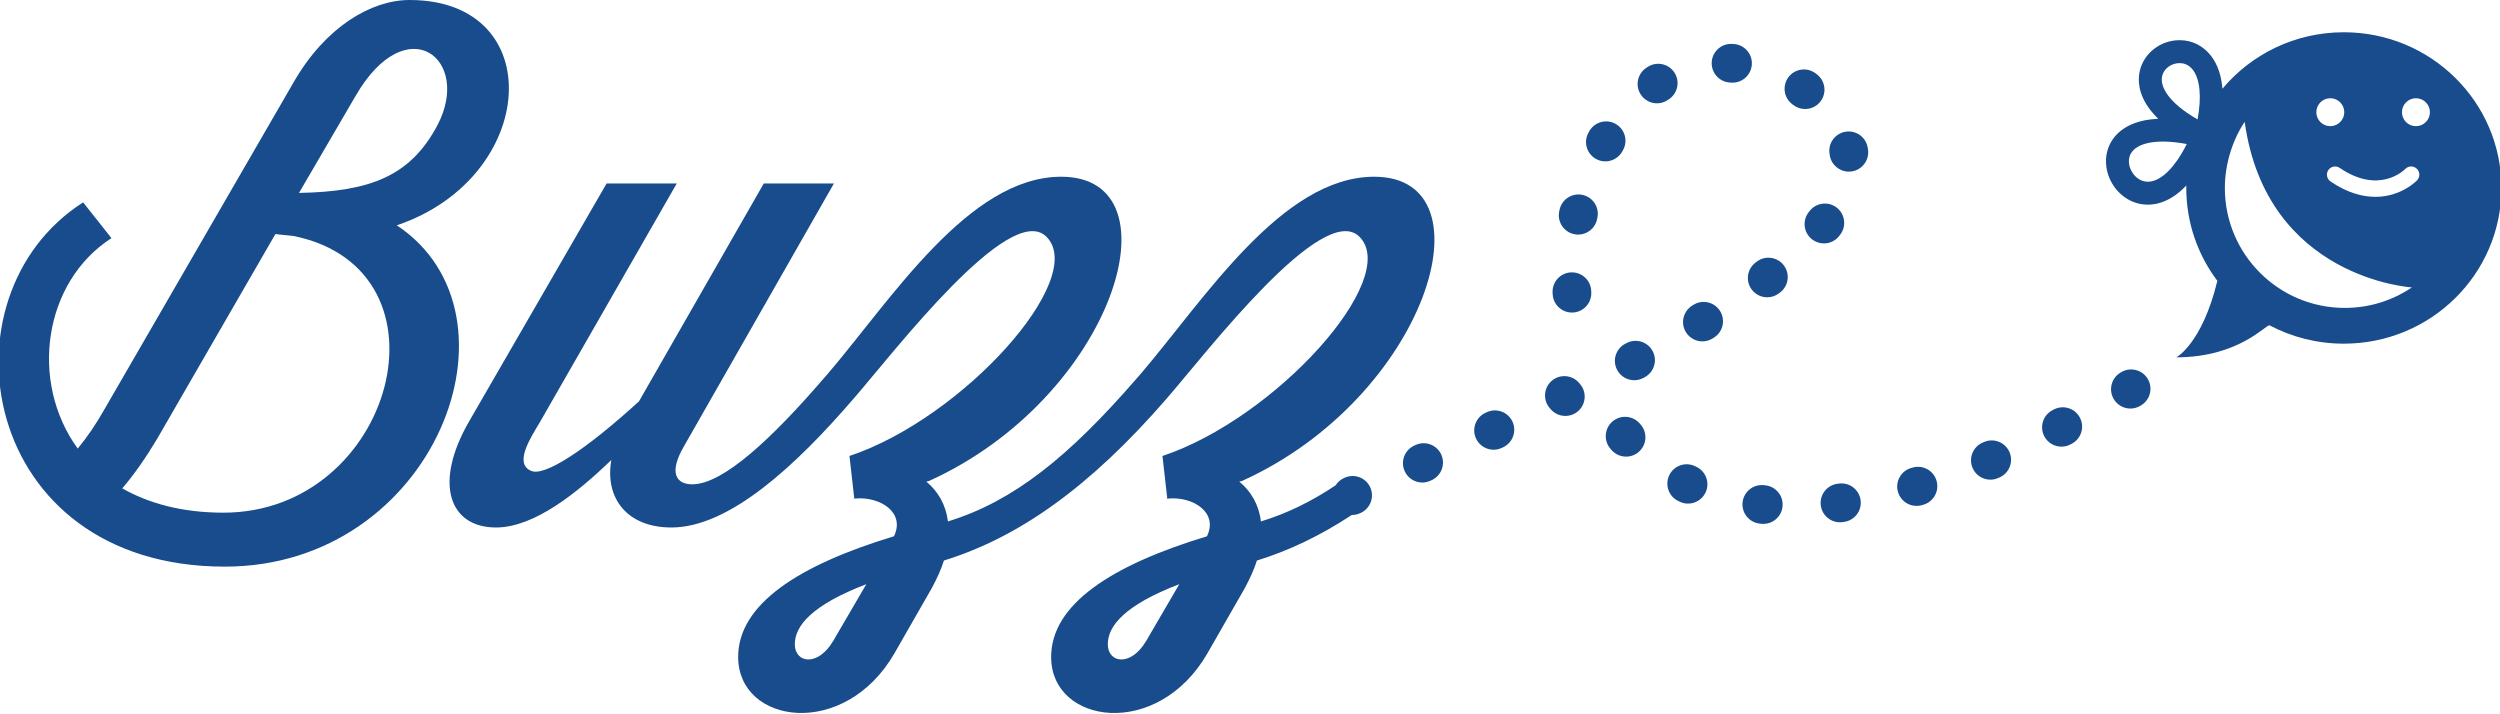
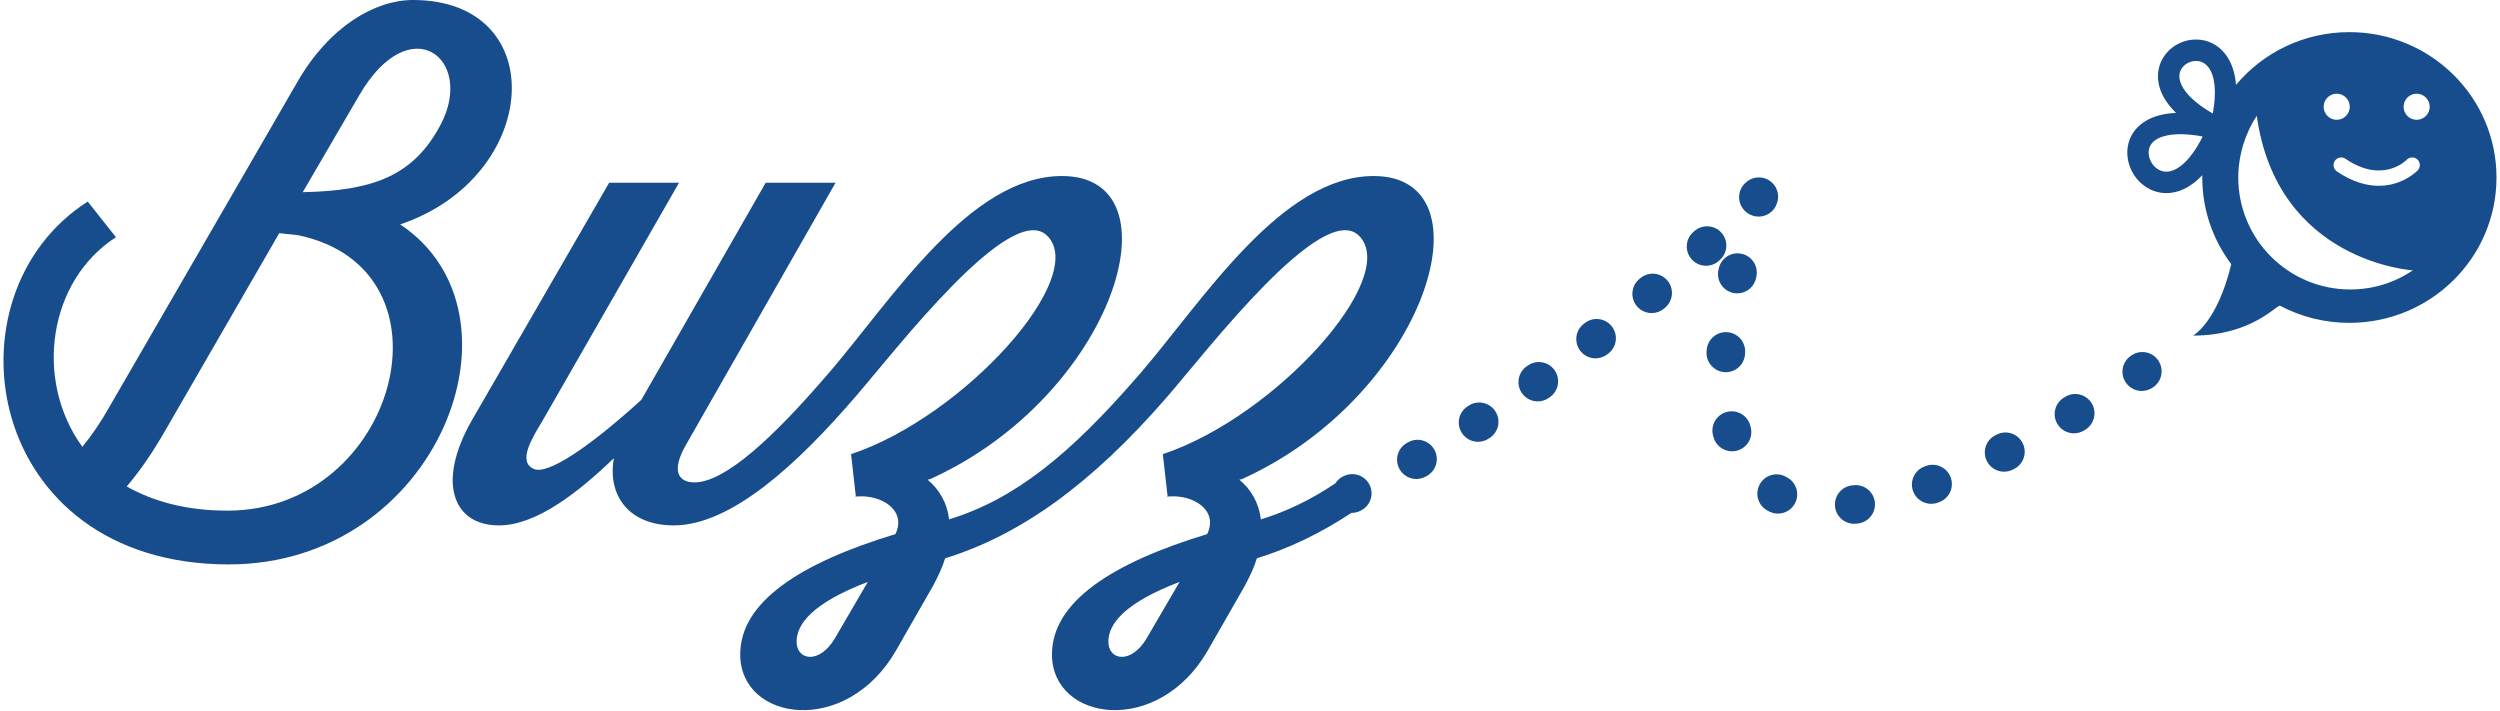
- <svg xmlns="http://www.w3.org/2000/svg" version="1.1" id="Layer_1" x="0px" y="0px" width="175.312px" height="50px" viewBox="0 0 175.312 50" enable-background="new 0 0 175.312 50" xml:space="preserve">
+ <svg xmlns="http://www.w3.org/2000/svg" version="1.1" id="Layer_1" x="0px" y="0px" width="176px" height="50px" viewBox="0 0 176 50" enable-background="new 0 0 176 50" xml:space="preserve">
  <g>
-     <path fill="#184C8D" d="M164.363,2.262c-3.427,0-6.49,1.542-8.516,3.96c-0.069-0.854-0.303-1.662-0.798-2.304   c-0.547-0.71-1.33-1.101-2.205-1.101c-1.334,0-2.509,0.909-2.793,2.162c-0.142,0.621-0.129,1.597,0.733,2.726   c0.162,0.212,0.349,0.42,0.559,0.625c-0.171,0.007-0.338,0.02-0.497,0.038c-0.282,0.033-0.551,0.084-0.8,0.153   c-0.457,0.125-0.859,0.311-1.197,0.552c-0.237,0.169-0.443,0.366-0.612,0.586c-0.151,0.196-0.274,0.412-0.365,0.64   c-0.104,0.262-0.167,0.54-0.185,0.827c-0.013,0.194-0.005,0.392,0.022,0.589c0.026,0.19,0.071,0.38,0.135,0.564   c0.102,0.298,0.246,0.58,0.432,0.836c0.15,0.209,0.326,0.399,0.52,0.562c0.187,0.158,0.392,0.291,0.607,0.396   c0.228,0.11,0.468,0.189,0.714,0.234c0.164,0.03,0.331,0.045,0.499,0.045c0.31,0,0.623-0.051,0.932-0.153   c0.248-0.082,0.495-0.197,0.735-0.341c0.139-0.084,0.278-0.18,0.414-0.286c0.15-0.117,0.3-0.248,0.445-0.389   c0.058-0.056,0.115-0.116,0.172-0.176c-0.001,0.058-0.002,0.116-0.002,0.174c0,2.441,0.809,4.694,2.179,6.513   c-1.067,4.406-2.873,5.363-2.873,5.363c4.424,0,6.321-2.356,6.539-2.241c1.551,0.82,3.323,1.284,5.206,1.284   c6.102,0,11.05-4.888,11.05-10.919C175.413,7.15,170.465,2.262,164.363,2.262z M153.165,10.448   c-0.068,0.125-0.138,0.247-0.208,0.362c-0.054,0.09-0.11,0.178-0.165,0.262c-0.05,0.076-0.101,0.15-0.15,0.221   c-0.094,0.132-0.189,0.258-0.285,0.373c-0.058,0.069-0.115,0.136-0.173,0.198c-0.055,0.059-0.109,0.116-0.164,0.169   c-0.102,0.099-0.205,0.19-0.307,0.269c-0.087,0.067-0.175,0.128-0.261,0.18c-0.136,0.083-0.272,0.146-0.405,0.19   c-0.147,0.048-0.292,0.072-0.43,0.072c-0.071,0-0.142-0.006-0.21-0.019c-0.208-0.038-0.402-0.132-0.576-0.278   c-0.093-0.078-0.178-0.17-0.251-0.272c-0.092-0.127-0.164-0.267-0.214-0.415c-0.06-0.176-0.086-0.36-0.075-0.531   c0.008-0.119,0.033-0.232,0.074-0.337c0.036-0.09,0.085-0.176,0.146-0.254c0.073-0.095,0.165-0.182,0.273-0.26   c0.183-0.13,0.415-0.235,0.688-0.31c0.17-0.047,0.359-0.083,0.56-0.106c0.197-0.023,0.411-0.035,0.635-0.035   c0.052,0,0.105,0,0.159,0.002c0.459,0.011,0.971,0.068,1.521,0.171C153.286,10.221,153.226,10.336,153.165,10.448z M154.105,8.373   c-2.054-1.175-2.651-2.313-2.486-3.038c0.118-0.519,0.645-0.91,1.225-0.91c0.257,0,0.628,0.082,0.93,0.474   C154.281,5.557,154.394,6.795,154.105,8.373z M163.412,6.888c0.542,0,0.98,0.439,0.98,0.98s-0.439,0.98-0.98,0.98   s-0.98-0.439-0.98-0.98S162.871,6.888,163.412,6.888z M164.429,21.592c-4.646,0-8.412-3.766-8.412-8.412   c0-1.713,0.564-3.406,1.391-4.635c1.53,11.007,11.724,11.61,11.724,11.61C167.79,21.063,166.171,21.592,164.429,21.592z    M169.497,12.645c-0.026,0.027-0.642,0.667-1.705,0.983c-0.339,0.101-0.749,0.175-1.218,0.175c-0.869,0-1.942-0.256-3.148-1.08   c-0.262-0.179-0.33-0.536-0.151-0.798s0.536-0.33,0.798-0.151c2.771,1.891,4.52,0.151,4.593,0.077   c0.218-0.23,0.581-0.238,0.811-0.02C169.707,12.05,169.715,12.415,169.497,12.645z M169.417,8.849c-0.541,0-0.98-0.439-0.98-0.98   s0.439-0.98,0.98-0.98c0.542,0,0.98,0.439,0.98,0.98S169.958,8.849,169.417,8.849z" />
-     <path fill="#184C8D" d="M123.653,36.737c-0.047,0-0.094-0.002-0.141-0.007l-0.111-0.012c-0.745-0.08-1.283-0.749-1.203-1.493   s0.749-1.283,1.494-1.203l0.098,0.011c0.745,0.077,1.287,0.743,1.21,1.487C124.929,36.218,124.34,36.737,123.653,36.737z" />
-     <path fill="#184C8D" d="M129.026,36.626c-0.672,0-1.256-0.5-1.344-1.184c-0.095-0.743,0.43-1.422,1.172-1.518l0.099-0.013   c0.743-0.099,1.424,0.423,1.522,1.166c0.099,0.742-0.424,1.424-1.166,1.522l-0.11,0.015   C129.142,36.623,129.083,36.626,129.026,36.626z" />
-     <path fill="#184C8D" d="M134.396,35.477c-0.587,0-1.128-0.384-1.301-0.976c-0.211-0.719,0.201-1.472,0.92-1.682l0.101-0.029   c0.719-0.211,1.473,0.201,1.683,0.919s-0.201,1.472-0.919,1.683l-0.103,0.03C134.65,35.459,134.522,35.477,134.396,35.477z" />
-     <path fill="#184C8D" d="M118.374,35.315c-0.195,0-0.394-0.042-0.582-0.132l-0.104-0.049c-0.674-0.327-0.956-1.138-0.629-1.812   c0.326-0.674,1.138-0.956,1.812-0.629l0.087,0.042c0.676,0.322,0.963,1.131,0.642,1.807   C119.367,35.029,118.881,35.315,118.374,35.315z" />
-     <path fill="#184C8D" d="M99.738,33.838c-0.514,0-1.006-0.294-1.233-0.792c-0.312-0.681-0.014-1.486,0.667-1.797l0.097-0.045   c0.681-0.311,1.485-0.011,1.797,0.669c0.312,0.681,0.012,1.486-0.669,1.797l-0.096,0.043   C100.119,33.798,99.927,33.838,99.738,33.838z" />
-     <path fill="#184C8D" d="M139.573,33.637c-0.531,0-1.036-0.314-1.253-0.836c-0.287-0.691,0.041-1.485,0.733-1.772l0.095-0.04   c0.69-0.289,1.485,0.038,1.773,0.729c0.289,0.691-0.038,1.485-0.729,1.773l-0.101,0.042   C139.923,33.604,139.747,33.637,139.573,33.637z" />
-     <path fill="#184C8D" d="M114.029,32.021c-0.379,0-0.756-0.158-1.024-0.466l-0.076-0.089c-0.487-0.569-0.42-1.425,0.149-1.912   c0.569-0.486,1.426-0.419,1.912,0.15l0.062,0.072c0.491,0.565,0.431,1.422-0.134,1.913   C114.661,31.912,114.344,32.021,114.029,32.021z" />
-     <path fill="#184C8D" d="M109.77,29.167c-0.379,0-0.756-0.158-1.024-0.466l-0.076-0.088c-0.486-0.569-0.419-1.425,0.15-1.912   c0.569-0.486,1.425-0.419,1.912,0.15l0.062,0.072c0.491,0.565,0.431,1.422-0.135,1.913   C110.401,29.058,110.085,29.167,109.77,29.167z" />
-     <path fill="#184C8D" d="M104.736,31.537c-0.511,0-1-0.29-1.23-0.784c-0.315-0.679-0.021-1.485,0.657-1.802l0.093-0.043   c0.678-0.317,1.485-0.026,1.803,0.652c0.318,0.678,0.026,1.485-0.651,1.803l-0.1,0.046   C105.123,31.496,104.928,31.537,104.736,31.537z" />
-     <path fill="#184C8D" d="M144.558,31.322c-0.492,0-0.968-0.27-1.208-0.738c-0.341-0.667-0.077-1.484,0.59-1.825l0.093-0.048   c0.666-0.342,1.483-0.079,1.825,0.587c0.342,0.667,0.079,1.484-0.588,1.826l-0.095,0.049   C144.977,31.274,144.766,31.322,144.558,31.322z" />
-     <path fill="#184C8D" d="M114.601,26.663c-0.484,0-0.952-0.259-1.196-0.716c-0.354-0.66-0.105-1.482,0.555-1.835l0.094-0.05   c0.661-0.353,1.482-0.104,1.836,0.556c0.353,0.66,0.104,1.482-0.557,1.835l-0.093,0.05   C115.036,26.611,114.816,26.663,114.601,26.663z" />
-     <path fill="#184C8D" d="M119.38,23.939c-0.456,0-0.901-0.23-1.157-0.647c-0.392-0.639-0.191-1.473,0.447-1.865l0.089-0.054   c0.638-0.393,1.473-0.193,1.865,0.445c0.392,0.638,0.192,1.473-0.445,1.865l-0.092,0.056   C119.866,23.875,119.621,23.939,119.38,23.939z" />
-     <path fill="#184C8D" d="M110.233,21.917c-0.716,0-1.315-0.561-1.353-1.285l-0.005-0.112c-0.036-0.748,0.541-1.383,1.289-1.419   c0.748-0.035,1.384,0.542,1.419,1.29l0.005,0.099c0.039,0.748-0.535,1.386-1.283,1.426   C110.281,21.916,110.257,21.917,110.233,21.917z" />
-     <path fill="#184C8D" d="M123.927,20.848c-0.406,0-0.808-0.182-1.075-0.528c-0.457-0.593-0.347-1.445,0.246-1.902l0.083-0.063   c0.593-0.458,1.444-0.349,1.901,0.244c0.458,0.593,0.349,1.444-0.244,1.902l-0.085,0.065   C124.507,20.756,124.216,20.848,123.927,20.848z" />
-     <path fill="#184C8D" d="M127.902,17.07c-0.293,0-0.588-0.094-0.837-0.289c-0.589-0.462-0.691-1.315-0.229-1.904l0.059-0.075   c0.458-0.593,1.31-0.702,1.902-0.245s0.702,1.309,0.244,1.902l-0.071,0.092C128.702,16.893,128.304,17.07,127.902,17.07z" />
-     <path fill="#184C8D" d="M110.67,16.451c-0.095,0-0.19-0.01-0.286-0.03c-0.732-0.157-1.199-0.877-1.042-1.61l0.024-0.11   c0.161-0.731,0.884-1.194,1.615-1.033s1.194,0.884,1.033,1.615l-0.021,0.096C111.857,16.016,111.295,16.451,110.67,16.451z" />
-     <path fill="#184C8D" d="M129.65,12.036c-0.662,0-1.241-0.485-1.34-1.16c-0.003-0.025-0.007-0.049-0.011-0.074   c-0.125-0.738,0.372-1.438,1.11-1.564c0.738-0.125,1.438,0.372,1.563,1.11c0.008,0.045,0.015,0.09,0.021,0.135   c0.108,0.741-0.404,1.43-1.146,1.538C129.781,12.031,129.715,12.036,129.65,12.036z" />
-     <path fill="#184C8D" d="M112.575,11.317c-0.227,0-0.457-0.057-0.668-0.177c-0.651-0.369-0.88-1.197-0.51-1.848l0.056-0.099   c0.374-0.649,1.202-0.873,1.852-0.5c0.649,0.373,0.873,1.202,0.5,1.851l-0.049,0.085C113.506,11.07,113.047,11.317,112.575,11.317z   " />
-     <path fill="#184C8D" d="M126.584,7.645c-0.285,0-0.571-0.089-0.816-0.274l-0.075-0.056c-0.602-0.445-0.728-1.295-0.283-1.896   c0.446-0.602,1.295-0.728,1.897-0.282l0.094,0.07c0.598,0.451,0.717,1.301,0.266,1.899C127.4,7.459,126.994,7.645,126.584,7.645z" />
-     <path fill="#184C8D" d="M116.196,7.245c-0.436,0-0.862-0.209-1.125-0.597c-0.419-0.62-0.257-1.463,0.363-1.883   c0.034-0.022,0.067-0.045,0.101-0.067c0.625-0.413,1.466-0.241,1.879,0.384c0.413,0.625,0.241,1.466-0.384,1.878l-0.075,0.05   C116.722,7.169,116.457,7.245,116.196,7.245z" />
-     <path fill="#184C8D" d="M121.494,5.796c-0.03,0-0.061-0.001-0.091-0.003c-0.03-0.002-0.059-0.003-0.088-0.005   c-0.748-0.041-1.321-0.679-1.281-1.427c0.04-0.748,0.68-1.321,1.427-1.281c0.041,0.002,0.082,0.004,0.123,0.007   c0.747,0.049,1.312,0.695,1.263,1.443C122.798,5.247,122.202,5.796,121.494,5.796z" />
-     <path fill="#184C8D" d="M149.395,28.65c-0.464,0-0.916-0.238-1.169-0.666c-0.381-0.645-0.167-1.476,0.478-1.857l0.049-0.029   c0.644-0.383,1.476-0.171,1.858,0.473c0.383,0.644,0.171,1.476-0.473,1.858l-0.055,0.032   C149.866,28.59,149.629,28.65,149.395,28.65z" />
    <g>
-       <path fill="#184C8D" d="M94.274,33.51l-0.046,0.021c-0.24,0.113-0.432,0.289-0.564,0.498c-1.693,1.138-3.408,1.975-5.242,2.536    c-0.142-1.182-0.709-2.128-1.514-2.791l0.189-0.047c12.961-5.866,17.691-21.334,9.271-21.334c-6.48,0-11.921,8.609-16.367,13.813    l0,0l-0.331,0.378c-4.683,5.393-8.562,8.562-13.197,9.981c-0.143-1.182-0.71-2.128-1.514-2.791l0.189-0.047    c12.962-5.866,17.692-21.334,9.272-21.334c-6.481,0-11.92,8.609-16.367,13.813l0,0h0l-0.331,0.378    c-3.548,4.115-7.001,7.379-9.177,7.379c-1.088,0-1.703-0.757-0.567-2.696l10.501-18.401H53.56l-8.752,15.279    c-3.736,3.406-6.622,5.298-7.568,4.872c-1.229-0.52,0-2.365,0.615-3.406l9.603-16.746h-4.92l-9.649,16.698    c-2.508,4.352-1.372,7.427,1.892,7.427c2.696,0,5.724-2.459,8.089-4.73c-0.473,2.649,1.088,4.73,4.21,4.73    c4.068,0,8.751-4.352,12.819-9.082l0,0c0,0,0,0,0.001,0c2.791-3.217,10.927-13.86,13.481-11.306    c2.933,2.933-5.866,12.725-13.813,15.374l0.332,2.933l-0.048,0.047h0.048h0.094c1.75-0.142,3.5,0.993,2.696,2.649    c-6.717,2.034-10.927,4.778-10.927,8.467c0,4.73,7.474,5.818,10.975-0.284l2.602-4.542c0.379-0.709,0.662-1.324,0.852-1.939    c5.203-1.608,10.218-5.109,15.657-11.4v0c2.791-3.217,10.928-13.86,13.481-11.305c2.934,2.933-5.865,12.725-13.812,15.374    l0.331,2.933L81.8,34.958h0.047h0.095c1.75-0.142,3.501,0.993,2.696,2.649c-6.717,2.034-10.927,4.778-10.927,8.467    c0,4.73,7.474,5.818,10.974-0.284l2.602-4.542c0.378-0.709,0.662-1.324,0.852-1.939c2.235-0.691,4.437-1.734,6.651-3.195    c0.006,0,0.011,0,0.017,0c0.193,0,0.391-0.042,0.577-0.129l0.049-0.023c0.677-0.32,0.967-1.128,0.646-1.805    C95.76,33.48,94.951,33.19,94.274,33.51z M58.432,44.939c-1.088,1.845-2.696,1.561-2.696,0.236c0-1.277,1.183-2.744,5.014-4.21    L58.432,44.939z M80.38,44.939c-1.088,1.845-2.696,1.561-2.696,0.236c0-1.277,1.183-2.744,5.014-4.21L80.38,44.939z" />
-       <path fill="#184C8D" d="M27.826,15.8C37.76,12.441,38.517,0,28.725,0c-2.696,0-5.913,1.892-8.136,5.771L7.344,28.667    c-0.615,1.088-1.23,1.987-1.893,2.791c-3.406-4.683-2.412-11.684,2.365-14.759L5.83,14.191    c-10.312,6.575-7.285,25.544,9.934,25.544C30.475,39.735,37.287,22.091,27.826,15.8z M15.669,35.951    c-2.933,0-5.251-0.662-7.096-1.703c0.852-0.993,1.703-2.223,2.46-3.5l8.278-14.333l1.324,0.142    C32.178,18.969,27.59,35.951,15.669,35.951z M20.967,13.529l3.974-6.812c3.595-6.197,8.184-2.555,5.724,2.082    C28.772,12.347,25.981,13.435,20.967,13.529z" />
+       <path fill="#174D8C" d="M99.71,33.721c-0.474,0-0.934-0.249-1.182-0.692c-0.367-0.653-0.136-1.479,0.518-1.846l0.083-0.046    c0.652-0.368,1.479-0.138,1.847,0.515c0.368,0.651,0.137,1.479-0.515,1.847l-0.087,0.049    C100.163,33.665,99.935,33.721,99.71,33.721z M104.056,31.102c-0.446,0-0.884-0.22-1.143-0.624    c-0.404-0.63-0.222-1.469,0.408-1.873l0.08-0.052c0.63-0.405,1.469-0.224,1.874,0.406c0.406,0.629,0.224,1.469-0.405,1.874    l-0.084,0.054C104.56,31.032,104.306,31.102,104.056,31.102z M108.257,28.257c-0.424,0-0.842-0.198-1.106-0.57    c-0.434-0.61-0.291-1.457,0.319-1.891l0.079-0.056c0.609-0.435,1.456-0.292,1.891,0.318c0.435,0.61,0.292,1.457-0.318,1.891    l-0.081,0.058C108.803,28.176,108.528,28.257,108.257,28.257z M112.327,25.228c-0.404,0-0.805-0.18-1.072-0.524    c-0.459-0.592-0.352-1.443,0.24-1.902l0.077-0.06c0.592-0.459,1.443-0.353,1.903,0.239c0.459,0.591,0.352,1.443-0.24,1.902    l-0.077,0.06C112.91,25.134,112.617,25.228,112.327,25.228z M116.276,22.04c-0.388,0-0.771-0.165-1.04-0.484    c-0.48-0.574-0.406-1.429,0.168-1.91l0.074-0.062c0.573-0.481,1.429-0.406,1.91,0.167c0.482,0.574,0.407,1.429-0.167,1.911    l-0.075,0.063C116.892,21.936,116.583,22.04,116.276,22.04z M120.105,18.709c-0.37,0-0.739-0.15-1.006-0.447    c-0.502-0.556-0.458-1.413,0.097-1.915l0.073-0.066c0.556-0.501,1.414-0.458,1.916,0.098s0.458,1.413-0.098,1.915l-0.072,0.065    C120.754,18.594,120.429,18.709,120.105,18.709z" />
+       <path fill="#174D8C" d="M123.808,15.249c-0.151,0-0.303-0.025-0.454-0.079c-0.1-0.036-0.193-0.082-0.278-0.136    c-0.087-0.053-0.168-0.118-0.244-0.193c-0.53-0.528-0.532-1.387-0.004-1.917l0.031-0.031c0.447-0.454,1.149-0.536,1.688-0.196    c0.54,0.34,0.77,1.009,0.553,1.607l-0.015,0.042C124.889,14.902,124.366,15.249,123.808,15.249z" />
+       <path fill="#174D8C" d="M130.533,36.875c-0.676,0-1.26-0.504-1.344-1.192c-0.09-0.744,0.438-1.419,1.182-1.51l0.098-0.012    c0.743-0.094,1.422,0.43,1.518,1.173c0.095,0.743-0.43,1.422-1.173,1.517l-0.115,0.015    C130.644,36.872,130.589,36.875,130.533,36.875z M125.167,36.157c-0.214,0-0.43-0.051-0.633-0.157    c-0.04-0.021-0.079-0.042-0.118-0.063c-0.655-0.363-0.892-1.188-0.529-1.843c0.362-0.656,1.188-0.893,1.843-0.53    c0.024,0.014,0.048,0.026,0.072,0.04c0.662,0.35,0.915,1.17,0.564,1.833C126.124,35.895,125.654,36.157,125.167,36.157z     M135.955,35.469c-0.552,0-1.07-0.339-1.272-0.886c-0.259-0.703,0.1-1.482,0.802-1.742l0.098-0.036    c0.702-0.261,1.482,0.096,1.744,0.798s-0.096,1.482-0.798,1.743l-0.104,0.039C136.269,35.443,136.111,35.469,135.955,35.469z     M141.087,33.207c-0.496,0-0.975-0.273-1.212-0.747c-0.336-0.669-0.067-1.484,0.602-1.821l0.095-0.047    c0.668-0.338,1.484-0.07,1.821,0.599c0.338,0.669,0.069,1.484-0.599,1.822l-0.098,0.049    C141.5,33.161,141.292,33.207,141.087,33.207z M121.937,31.772c-0.594,0-1.14-0.394-1.306-0.995    c-0.011-0.039-0.021-0.079-0.032-0.118c-0.192-0.724,0.239-1.466,0.963-1.658s1.466,0.239,1.657,0.962l0.025,0.091    c0.2,0.722-0.224,1.469-0.945,1.668C122.178,31.757,122.057,31.772,121.937,31.772z M146.004,30.505    c-0.463,0-0.915-0.238-1.167-0.666c-0.381-0.645-0.168-1.475,0.477-1.857l0.092-0.054c0.644-0.382,1.475-0.17,1.857,0.475    c0.382,0.644,0.169,1.475-0.475,1.857l-0.094,0.056C146.477,30.445,146.238,30.505,146.004,30.505z M121.498,26.202    c-0.028,0-0.055,0-0.083-0.002c-0.748-0.045-1.317-0.688-1.272-1.435l0.008-0.114c0.048-0.748,0.691-1.312,1.439-1.266    c0.748,0.048,1.314,0.693,1.266,1.44l-0.006,0.103C122.806,25.647,122.209,26.202,121.498,26.202z M122.304,20.653    c-0.095,0-0.192-0.011-0.29-0.032c-0.731-0.16-1.195-0.882-1.036-1.614l0.023-0.108c0.161-0.731,0.884-1.193,1.615-1.032    c0.731,0.161,1.194,0.884,1.032,1.615l-0.022,0.103C123.489,20.219,122.928,20.653,122.304,20.653z" />
+       <path fill="#174D8C" d="M150.78,27.524c-0.442,0-0.875-0.216-1.136-0.613c-0.41-0.626-0.235-1.467,0.392-1.877l0.044-0.029    c0.626-0.41,1.467-0.234,1.877,0.393c0.41,0.626,0.234,1.467-0.393,1.877l-0.042,0.028    C151.292,27.453,151.035,27.524,150.78,27.524z" />
+     </g>
+     <path fill="#174D8C" d="M165.396,2.262c-3.212,0-6.083,1.445-7.981,3.712c-0.065-0.801-0.284-1.558-0.748-2.16   c-0.512-0.666-1.247-1.032-2.066-1.032c-1.25,0-2.352,0.852-2.618,2.026c-0.132,0.582-0.121,1.497,0.688,2.555   c0.151,0.198,0.327,0.394,0.523,0.586c-0.16,0.007-0.316,0.019-0.466,0.035c-0.264,0.031-0.516,0.079-0.75,0.143   c-0.428,0.118-0.806,0.292-1.122,0.518c-0.222,0.159-0.415,0.344-0.573,0.55c-0.142,0.184-0.257,0.386-0.343,0.6   c-0.098,0.246-0.156,0.506-0.173,0.775c-0.012,0.182-0.005,0.367,0.021,0.552c0.025,0.178,0.067,0.356,0.126,0.529   c0.095,0.279,0.231,0.543,0.404,0.784c0.142,0.196,0.306,0.374,0.488,0.527c0.176,0.147,0.367,0.272,0.569,0.371   c0.213,0.104,0.439,0.177,0.67,0.219c0.152,0.028,0.31,0.042,0.467,0.042c0.291,0,0.584-0.048,0.874-0.144   c0.232-0.076,0.464-0.184,0.689-0.32c0.13-0.079,0.261-0.168,0.388-0.268c0.141-0.109,0.282-0.232,0.417-0.365   c0.054-0.053,0.108-0.108,0.161-0.165c-0.001,0.054-0.002,0.108-0.002,0.163c0,2.288,0.758,4.399,2.043,6.104   c-1,4.13-2.693,5.027-2.693,5.027c4.146,0,5.924-2.208,6.128-2.101c1.454,0.769,3.115,1.204,4.879,1.204   c5.719,0,10.357-4.582,10.357-10.234C175.753,6.844,171.115,2.262,165.396,2.262z M154.9,9.935   c-0.063,0.117-0.129,0.231-0.195,0.339c-0.051,0.084-0.103,0.167-0.154,0.246c-0.047,0.071-0.094,0.141-0.141,0.207   c-0.087,0.124-0.178,0.242-0.268,0.35c-0.054,0.064-0.108,0.127-0.163,0.186c-0.05,0.055-0.103,0.108-0.153,0.158   c-0.095,0.093-0.192,0.178-0.288,0.252c-0.082,0.063-0.164,0.12-0.245,0.168c-0.127,0.078-0.255,0.137-0.38,0.178   c-0.137,0.045-0.273,0.068-0.404,0.068c-0.066,0-0.132-0.006-0.197-0.018c-0.194-0.036-0.376-0.124-0.54-0.26   c-0.087-0.074-0.167-0.16-0.236-0.255c-0.086-0.12-0.154-0.25-0.201-0.389c-0.056-0.166-0.08-0.337-0.07-0.498   c0.007-0.111,0.031-0.217,0.07-0.315c0.034-0.084,0.08-0.165,0.136-0.238c0.068-0.089,0.154-0.171,0.256-0.243   c0.172-0.123,0.389-0.221,0.646-0.291c0.16-0.044,0.336-0.078,0.525-0.1c0.185-0.021,0.385-0.032,0.594-0.032   c0.049,0,0.099,0,0.149,0.001c0.431,0.01,0.911,0.064,1.426,0.16C155.015,9.721,154.958,9.83,154.9,9.935z M155.782,7.99   c-1.926-1.102-2.485-2.168-2.331-2.847c0.11-0.486,0.604-0.853,1.148-0.853c0.242,0,0.589,0.077,0.872,0.444   C155.947,5.35,156.052,6.51,155.782,7.99z M164.505,6.597c0.508,0,0.919,0.412,0.919,0.919s-0.412,0.919-0.919,0.919   s-0.919-0.412-0.919-0.919S163.998,6.597,164.505,6.597z M165.458,20.379c-4.354,0-7.884-3.529-7.884-7.884   c0-1.605,0.529-3.192,1.303-4.344c1.434,10.316,10.989,10.881,10.989,10.881C168.608,19.883,167.092,20.379,165.458,20.379z    M170.208,11.993c-0.024,0.026-0.602,0.626-1.598,0.922c-0.317,0.094-0.701,0.165-1.141,0.165c-0.814,0-1.821-0.24-2.952-1.012   c-0.246-0.167-0.309-0.502-0.141-0.748c0.167-0.246,0.502-0.309,0.748-0.141c2.598,1.772,4.237,0.142,4.305,0.071   c0.205-0.216,0.544-0.223,0.76-0.019C170.405,11.436,170.413,11.777,170.208,11.993z M170.133,8.435   c-0.508,0-0.919-0.412-0.919-0.919s0.412-0.919,0.919-0.919c0.507,0,0.919,0.412,0.919,0.919S170.641,8.435,170.133,8.435z" />
+     <g>
+       <path fill="#174D8C" d="M94.618,33.509l-0.046,0.021c-0.24,0.113-0.431,0.289-0.564,0.498c-1.693,1.138-3.408,1.975-5.242,2.536    c-0.142-1.183-0.709-2.128-1.514-2.791l0.189-0.047c12.96-5.865,17.691-21.333,9.271-21.333c-6.48,0-11.92,8.609-16.366,13.812    l0,0l-0.331,0.378c-4.683,5.392-8.562,8.562-13.198,9.98c-0.141-1.183-0.709-2.128-1.513-2.791l0.189-0.047    c12.96-5.865,17.691-21.333,9.271-21.333c-6.48,0-11.92,8.609-16.366,13.812l0,0l0,0l-0.332,0.378    c-3.547,4.114-7,7.379-9.177,7.379c-1.088,0-1.703-0.757-0.567-2.696l10.501-18.401h-4.919l-8.75,15.279    c-3.737,3.405-6.623,5.298-7.568,4.872c-1.23-0.521,0-2.365,0.615-3.406l9.603-16.745h-4.919l-9.65,16.697    c-2.507,4.352-1.371,7.427,1.892,7.427c2.696,0,5.724-2.46,8.089-4.73c-0.473,2.649,1.088,4.73,4.21,4.73    c4.068,0,8.751-4.352,12.819-9.083l0,0l0,0c2.791-3.217,10.927-13.859,13.482-11.305c2.932,2.933-5.866,12.724-13.812,15.373    l0.331,2.933l-0.047,0.047h0.047h0.095c1.75-0.142,3.5,0.994,2.696,2.649c-6.717,2.034-10.926,4.778-10.926,8.467    c0,4.73,7.474,5.818,10.974-0.284l2.601-4.542c0.378-0.709,0.663-1.324,0.852-1.939c5.203-1.608,10.217-5.109,15.657-11.4l0,0    c2.792-3.217,10.927-13.859,13.481-11.305c2.932,2.933-5.866,12.724-13.813,15.373l0.332,2.933l-0.047,0.047h0.047h0.095    c1.75-0.142,3.5,0.994,2.696,2.649c-6.717,2.034-10.927,4.778-10.927,8.467c0,4.73,7.474,5.818,10.974-0.284l2.602-4.542    c0.378-0.709,0.662-1.324,0.851-1.939c2.236-0.691,4.437-1.734,6.652-3.195c0.005,0,0.011,0,0.017,0    c0.193,0,0.39-0.041,0.577-0.129l0.049-0.023c0.677-0.32,0.966-1.128,0.646-1.805C96.103,33.479,95.295,33.189,94.618,33.509z     M58.777,44.937c-1.088,1.844-2.696,1.561-2.696,0.237c0-1.277,1.183-2.744,5.014-4.21L58.777,44.937z M80.725,44.937    c-1.088,1.844-2.696,1.561-2.696,0.237c0-1.277,1.182-2.744,5.014-4.21L80.725,44.937z" />
+       <path fill="#174D8C" d="M28.173,15.799C38.106,12.44,38.863,0,29.071,0c-2.696,0-5.913,1.892-8.136,5.771L7.69,28.666    c-0.614,1.087-1.23,1.986-1.892,2.791c-3.406-4.683-2.413-11.684,2.365-14.758l-1.987-2.507    c-10.312,6.575-7.284,25.543,9.934,25.543C30.822,39.734,37.633,22.09,28.173,15.799z M16.016,35.95    c-2.933,0-5.25-0.663-7.095-1.703c0.852-0.994,1.703-2.223,2.46-3.5l8.278-14.332l1.324,0.142    C32.524,18.968,27.936,35.95,16.016,35.95z M21.313,13.528l3.973-6.812c3.595-6.197,8.184-2.554,5.724,2.082    C29.118,12.346,26.328,13.434,21.313,13.528z" />
    </g>
  </g>
</svg>
